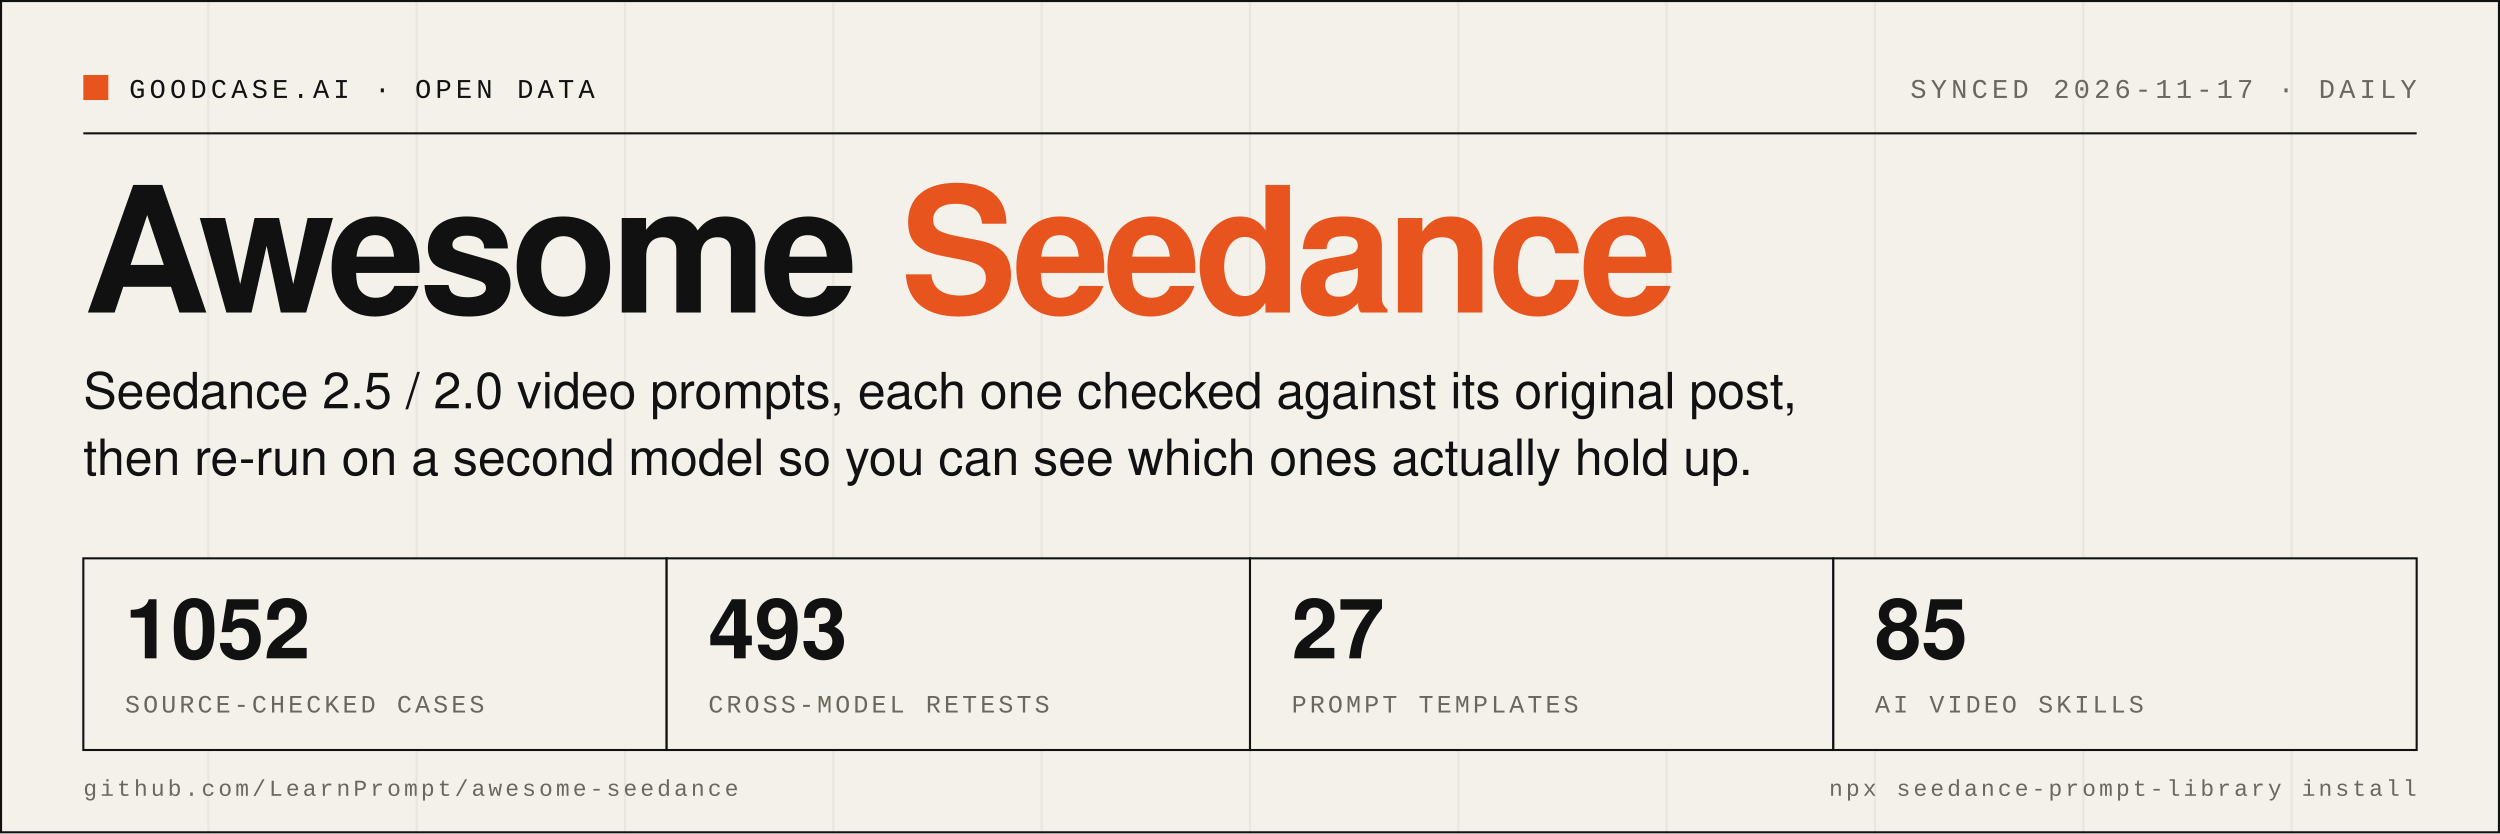
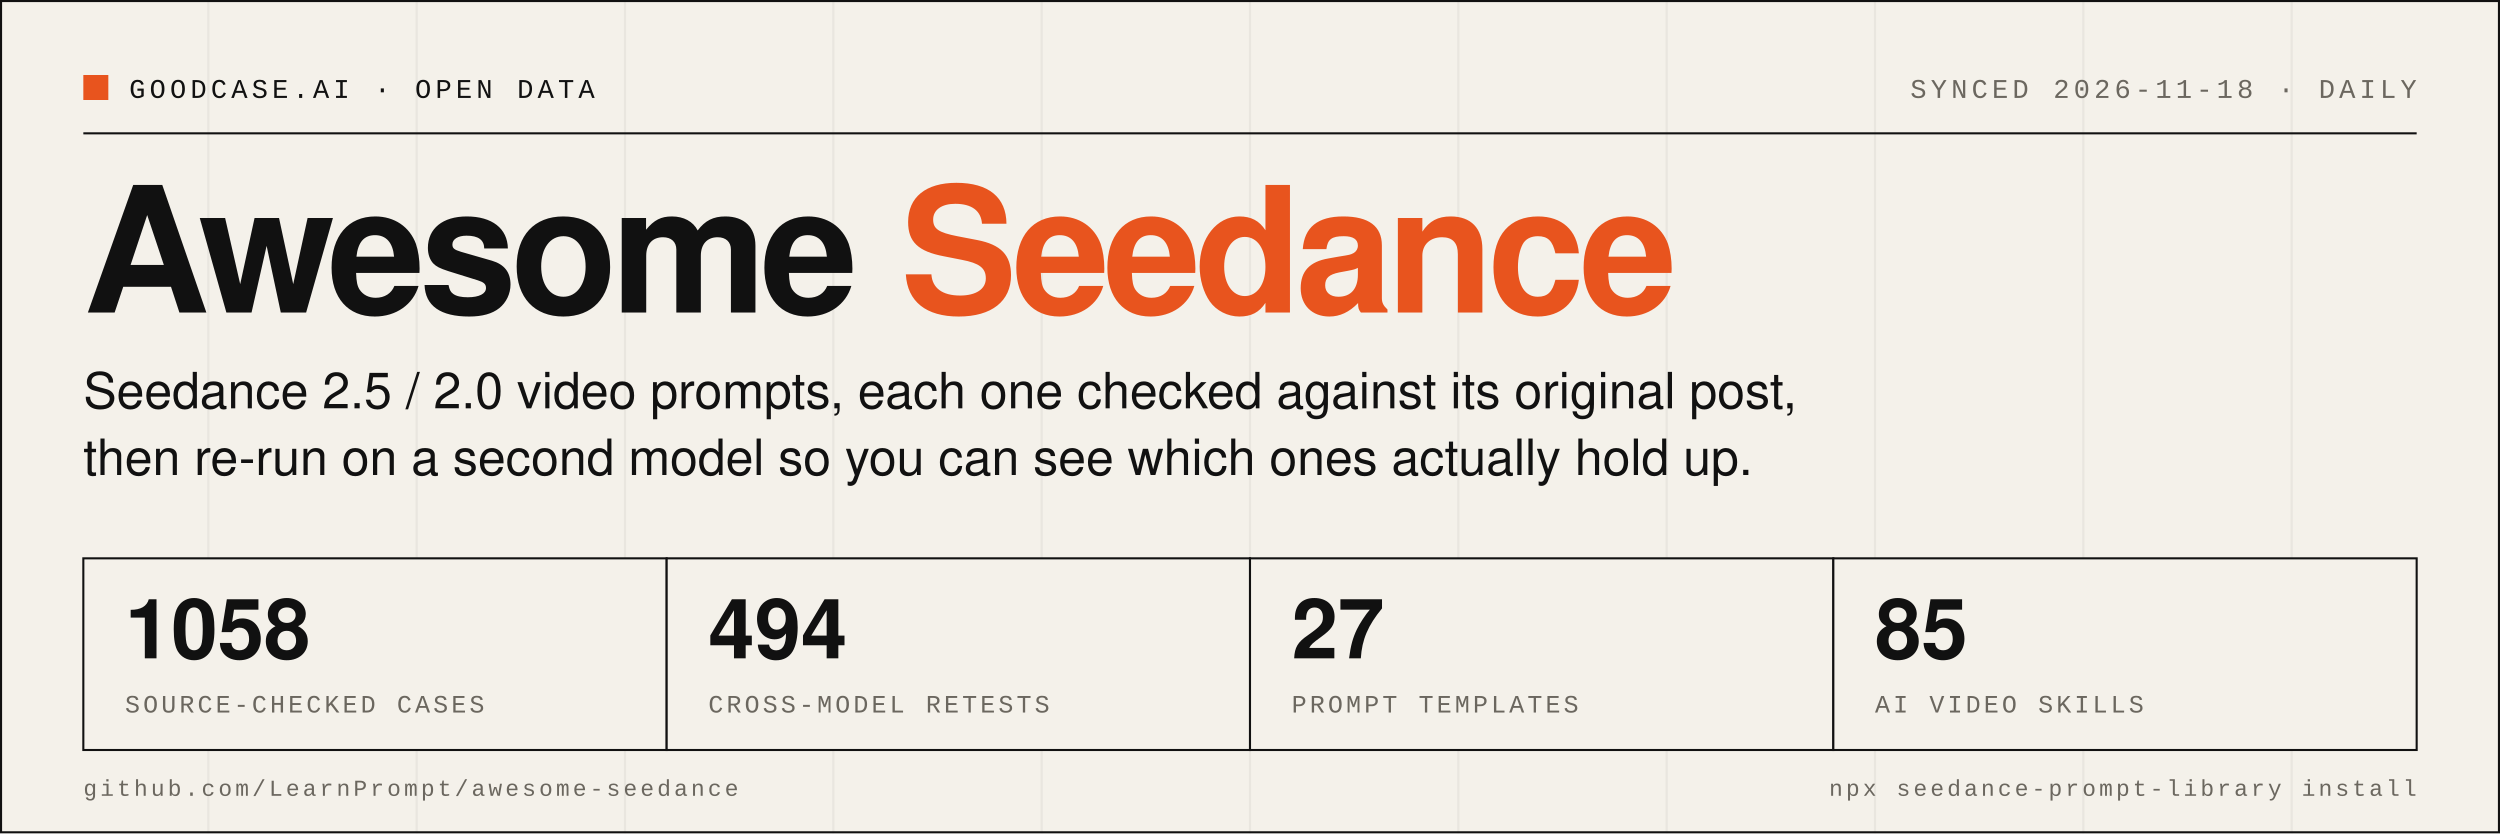
- <svg xmlns="http://www.w3.org/2000/svg" width="1200" height="400" viewBox="0 0 1200 400" role="img" aria-label="Awesome Seedance: 1052 source-checked cases, 493 cross-model retests, 27 prompt templates, 85 AI video skills">
+ <svg xmlns="http://www.w3.org/2000/svg" width="1200" height="400" viewBox="0 0 1200 400" role="img" aria-label="Awesome Seedance: 1058 source-checked cases, 494 cross-model retests, 27 prompt templates, 85 AI video skills">
  <rect width="1200" height="400" fill="#F4F1EA" />
  <line x1="0" y1="0" x2="0" y2="400" stroke="#111111" stroke-opacity="0.05" stroke-width="1" />
  <line x1="100" y1="0" x2="100" y2="400" stroke="#111111" stroke-opacity="0.05" stroke-width="1" />
  <line x1="200" y1="0" x2="200" y2="400" stroke="#111111" stroke-opacity="0.05" stroke-width="1" />
  <line x1="300" y1="0" x2="300" y2="400" stroke="#111111" stroke-opacity="0.05" stroke-width="1" />
  <line x1="400" y1="0" x2="400" y2="400" stroke="#111111" stroke-opacity="0.05" stroke-width="1" />
  <line x1="500" y1="0" x2="500" y2="400" stroke="#111111" stroke-opacity="0.05" stroke-width="1" />
  <line x1="600" y1="0" x2="600" y2="400" stroke="#111111" stroke-opacity="0.05" stroke-width="1" />
  <line x1="700" y1="0" x2="700" y2="400" stroke="#111111" stroke-opacity="0.05" stroke-width="1" />
  <line x1="800" y1="0" x2="800" y2="400" stroke="#111111" stroke-opacity="0.05" stroke-width="1" />
  <line x1="900" y1="0" x2="900" y2="400" stroke="#111111" stroke-opacity="0.05" stroke-width="1" />
  <line x1="1000" y1="0" x2="1000" y2="400" stroke="#111111" stroke-opacity="0.05" stroke-width="1" />
  <line x1="1100" y1="0" x2="1100" y2="400" stroke="#111111" stroke-opacity="0.05" stroke-width="1" />
  <rect x="0.5" y="0.5" width="1199" height="399" fill="none" stroke="#111111" stroke-width="1" />
  <rect x="40" y="36" width="12" height="12" fill="#E8541E" />
  <text x="62" y="47" font-family="SFMono-Regular, Menlo, Consolas, 'Liberation Mono', monospace" font-size="13" letter-spacing="2" fill="#111111">GOODCASE.AI · OPEN DATA</text>
-   <text x="1160" y="47" text-anchor="end" font-family="SFMono-Regular, Menlo, Consolas, 'Liberation Mono', monospace" font-size="13" letter-spacing="2" fill="#6B675F">SYNCED 2026-11-17 · DAILY</text>
+   <text x="1160" y="47" text-anchor="end" font-family="SFMono-Regular, Menlo, Consolas, 'Liberation Mono', monospace" font-size="13" letter-spacing="2" fill="#6B675F">SYNCED 2026-11-18 · DAILY</text>
  <line x1="40" y1="64" x2="1160" y2="64" stroke="#111111" stroke-width="1" />
  <text x="40" y="150" font-family="Helvetica Neue, Helvetica, Arial, 'PingFang SC', sans-serif" font-size="84" font-weight="800" letter-spacing="-3" fill="#111111">Awesome <tspan fill="#E8541E">Seedance</tspan>
  </text>
  <text x="40" y="196" font-family="Helvetica Neue, Helvetica, Arial, 'PingFang SC', sans-serif" font-size="24" fill="#111111">Seedance 2.5 / 2.0 video prompts, each one checked against its original post,</text>
  <text x="40" y="228" font-family="Helvetica Neue, Helvetica, Arial, 'PingFang SC', sans-serif" font-size="24" fill="#111111">then re-run on a second model so you can see which ones actually hold up.</text>
  <rect x="40" y="268" width="280" height="92" fill="#F4F1EA" stroke="#111111" stroke-width="1" />
-   <text x="60" y="316" font-family="Helvetica Neue, Helvetica, Arial, 'PingFang SC', sans-serif" font-size="40" font-weight="700" fill="#111111">1052</text>
+   <text x="60" y="316" font-family="Helvetica Neue, Helvetica, Arial, 'PingFang SC', sans-serif" font-size="40" font-weight="700" fill="#111111">1058</text>
  <text x="60" y="342" font-family="SFMono-Regular, Menlo, Consolas, 'Liberation Mono', monospace" font-size="12" letter-spacing="1.5" fill="#6B675F">SOURCE-CHECKED CASES</text>
  <rect x="320" y="268" width="280" height="92" fill="#F4F1EA" stroke="#111111" stroke-width="1" />
-   <text x="340" y="316" font-family="Helvetica Neue, Helvetica, Arial, 'PingFang SC', sans-serif" font-size="40" font-weight="700" fill="#111111">493</text>
+   <text x="340" y="316" font-family="Helvetica Neue, Helvetica, Arial, 'PingFang SC', sans-serif" font-size="40" font-weight="700" fill="#111111">494</text>
  <text x="340" y="342" font-family="SFMono-Regular, Menlo, Consolas, 'Liberation Mono', monospace" font-size="12" letter-spacing="1.5" fill="#6B675F">CROSS-MODEL RETESTS</text>
  <rect x="600" y="268" width="280" height="92" fill="#F4F1EA" stroke="#111111" stroke-width="1" />
  <text x="620" y="316" font-family="Helvetica Neue, Helvetica, Arial, 'PingFang SC', sans-serif" font-size="40" font-weight="700" fill="#111111">27</text>
  <text x="620" y="342" font-family="SFMono-Regular, Menlo, Consolas, 'Liberation Mono', monospace" font-size="12" letter-spacing="1.5" fill="#6B675F">PROMPT TEMPLATES</text>
  <rect x="880" y="268" width="280" height="92" fill="#F4F1EA" stroke="#111111" stroke-width="1" />
  <text x="900" y="316" font-family="Helvetica Neue, Helvetica, Arial, 'PingFang SC', sans-serif" font-size="40" font-weight="700" fill="#111111">85</text>
  <text x="900" y="342" font-family="SFMono-Regular, Menlo, Consolas, 'Liberation Mono', monospace" font-size="12" letter-spacing="1.5" fill="#6B675F">AI VIDEO SKILLS</text>
  <text x="40" y="382" font-family="SFMono-Regular, Menlo, Consolas, 'Liberation Mono', monospace" font-size="11" letter-spacing="1.5" fill="#6B675F">github.com/LearnPrompt/awesome-seedance</text>
  <text x="1160" y="382" text-anchor="end" font-family="SFMono-Regular, Menlo, Consolas, 'Liberation Mono', monospace" font-size="11" letter-spacing="1.5" fill="#6B675F">npx seedance-prompt-library install</text>
</svg>
